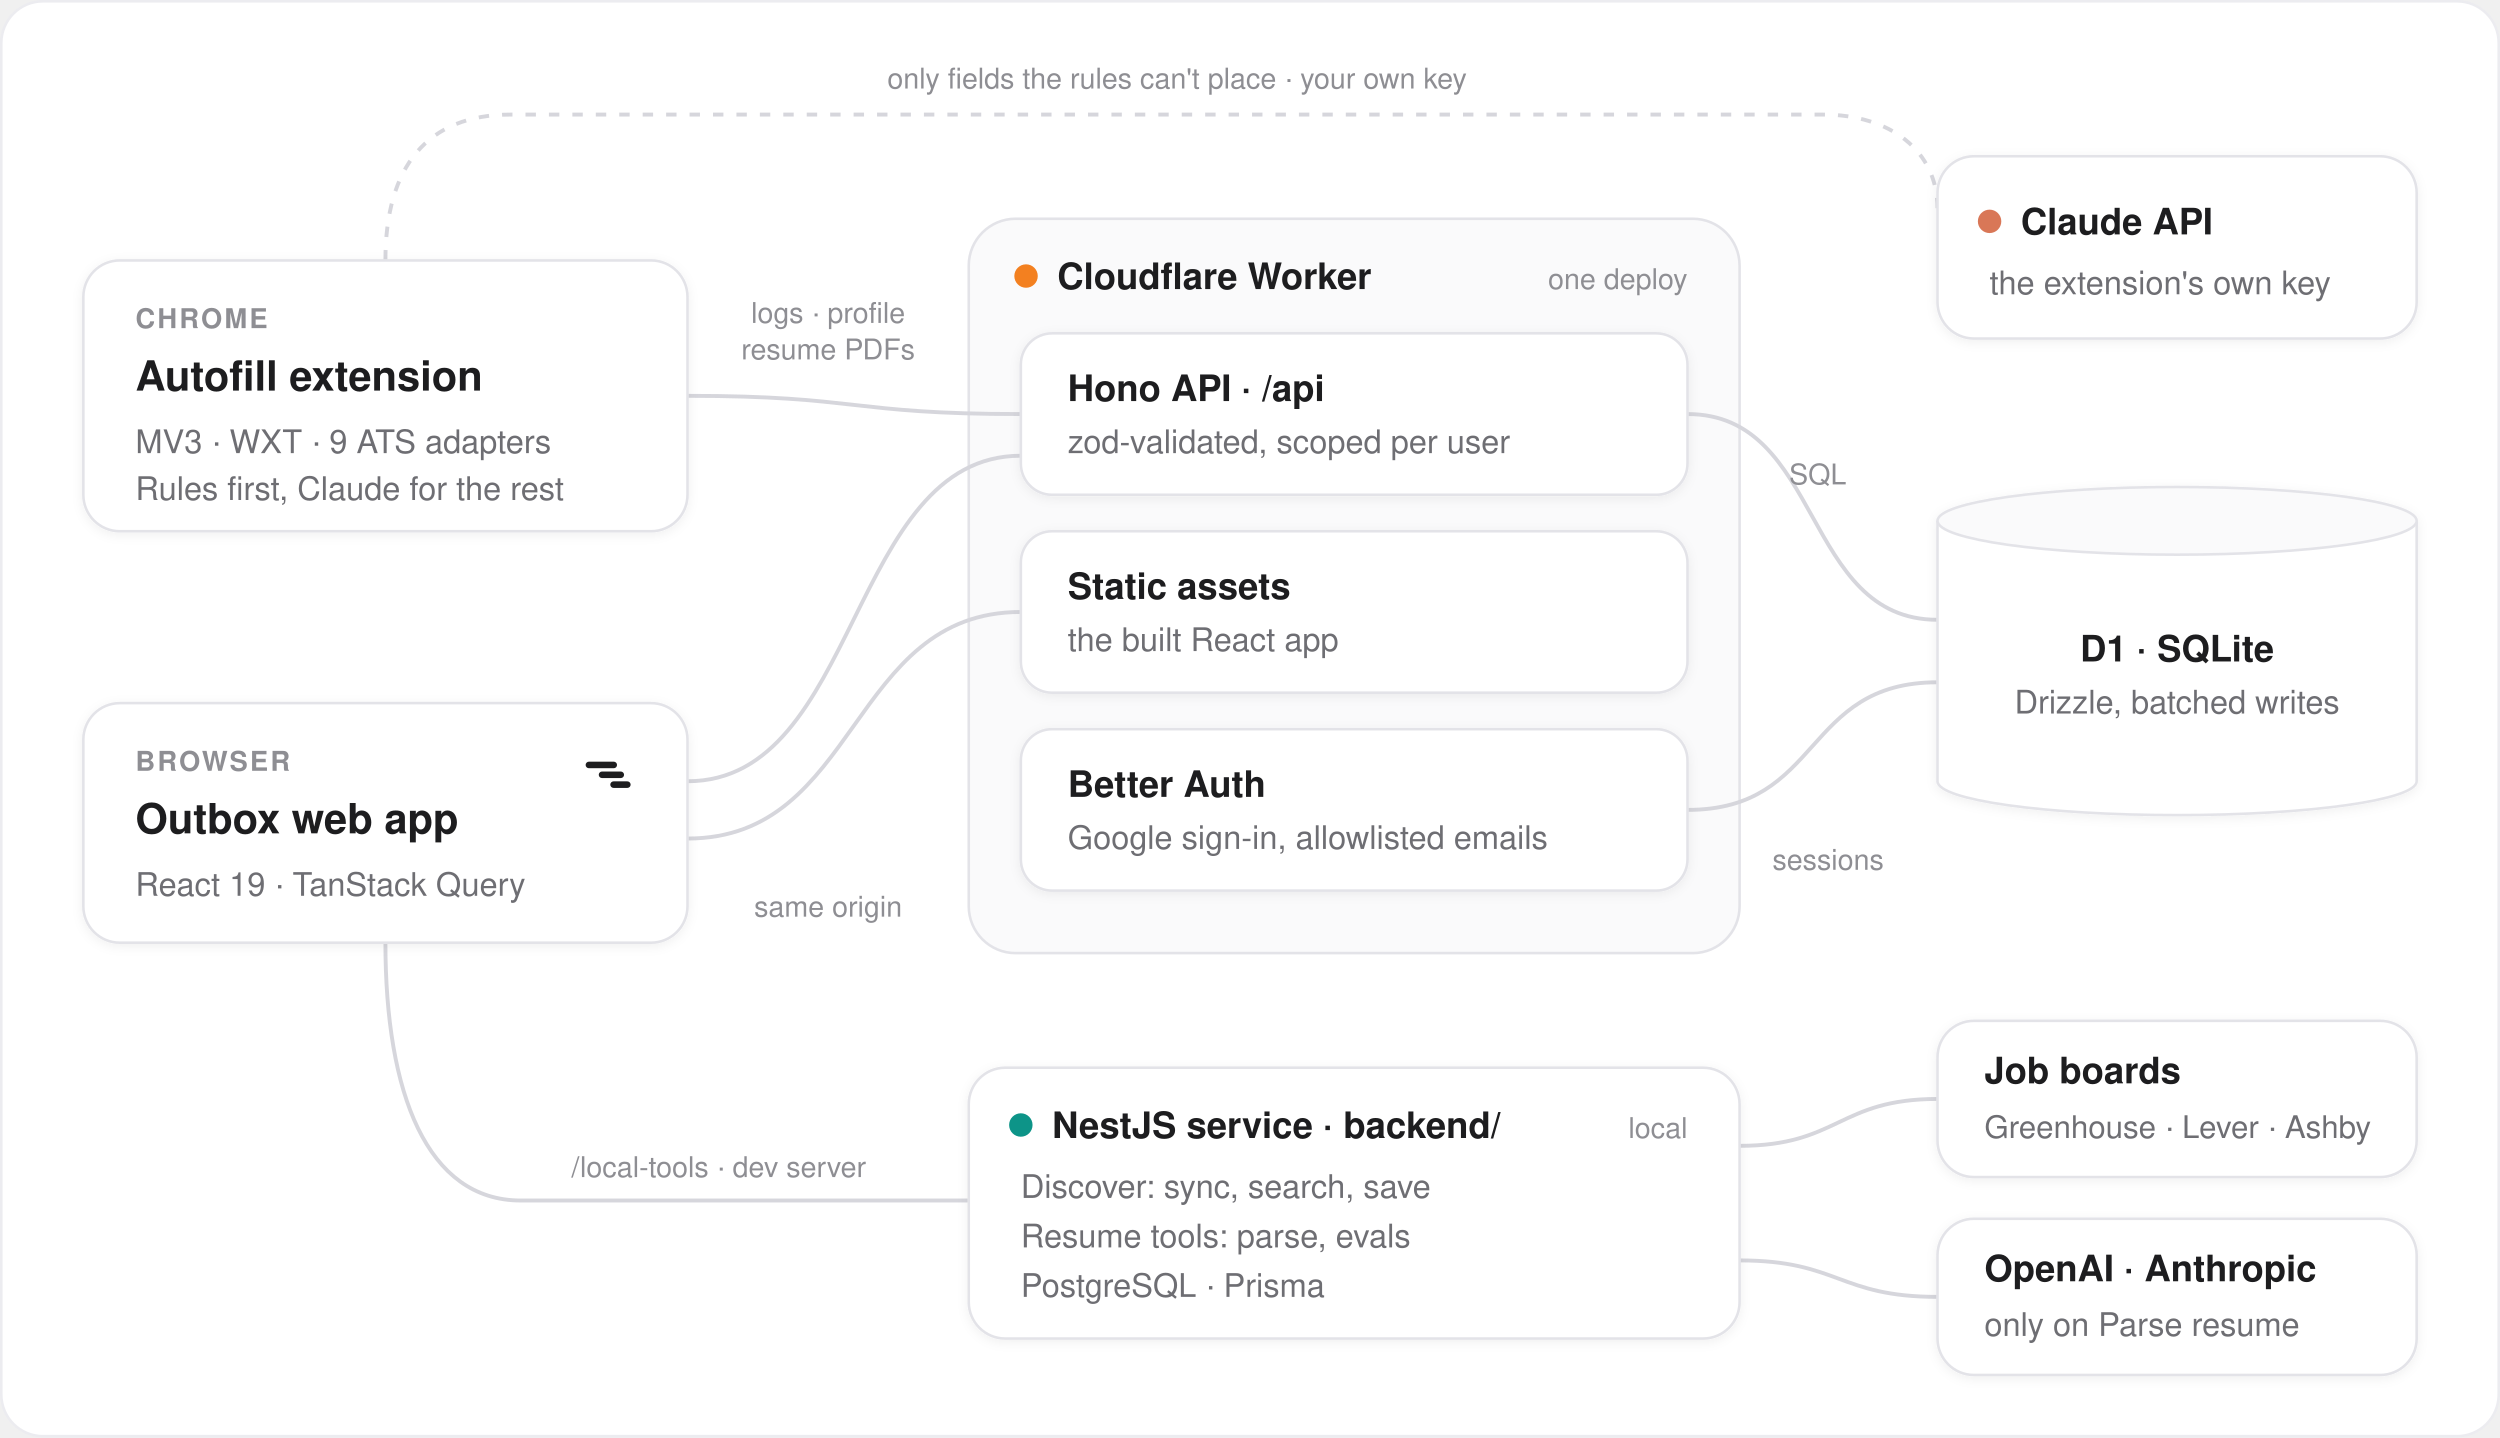
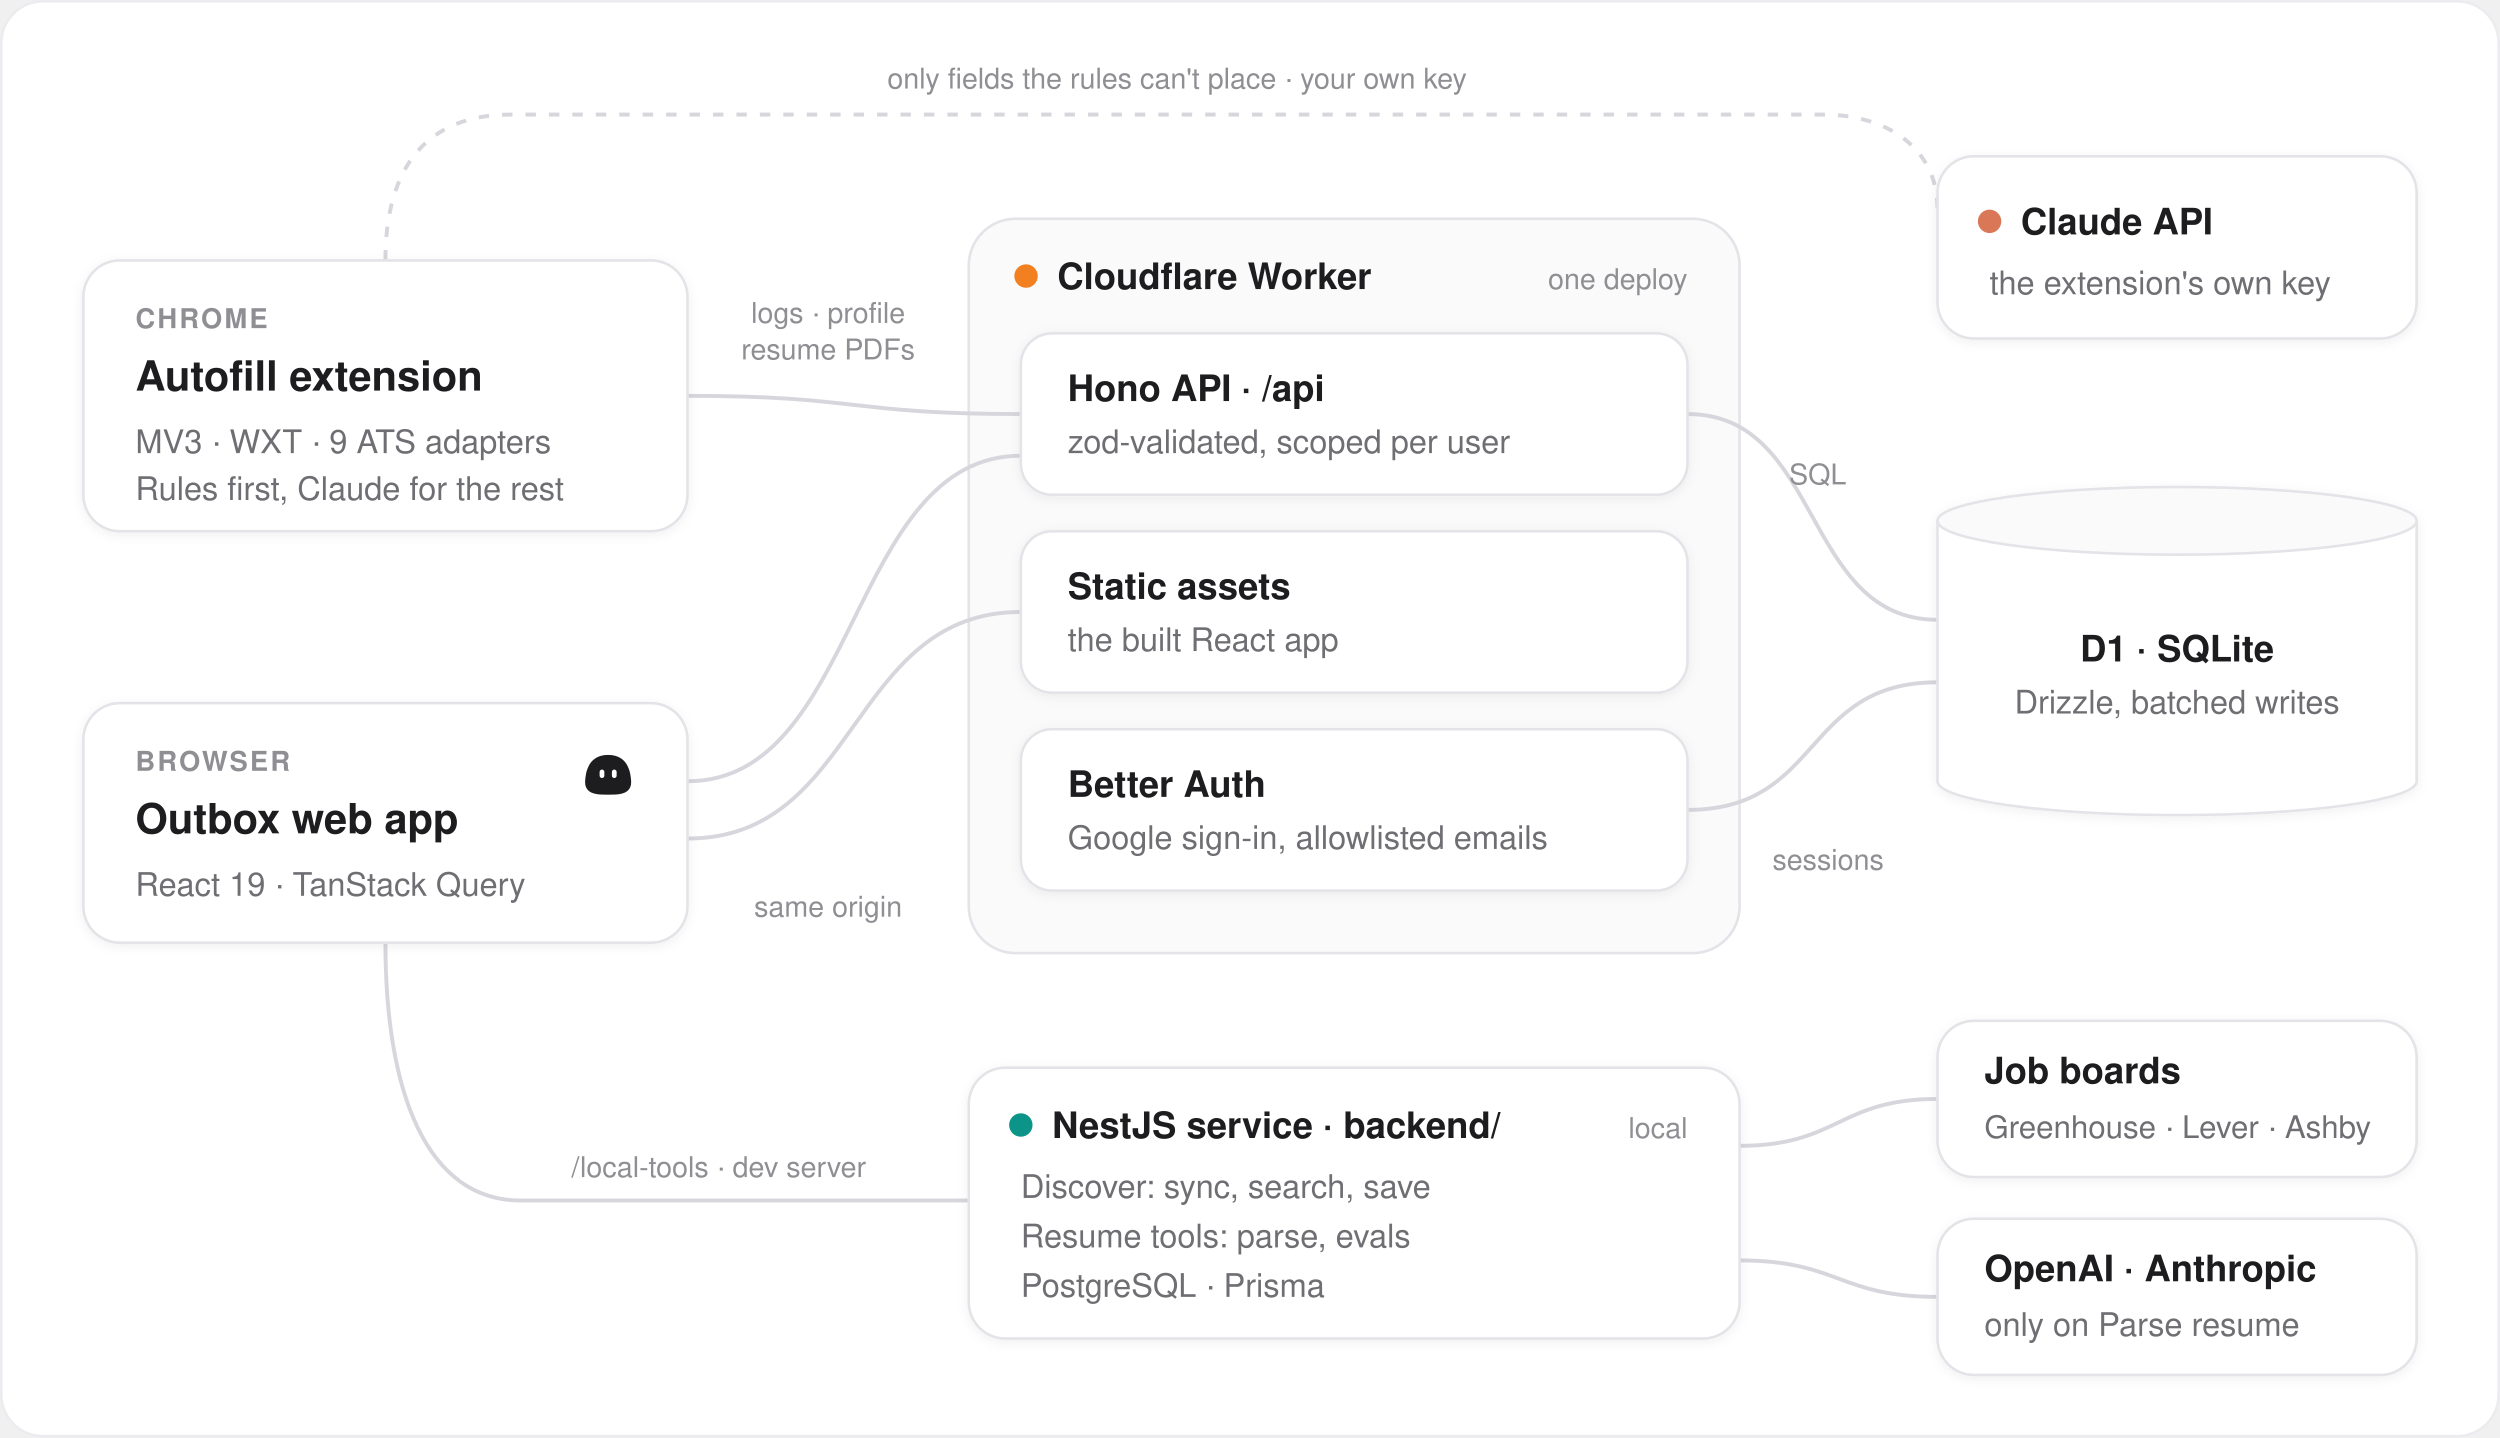
<svg xmlns="http://www.w3.org/2000/svg" viewBox="0 0 960 552" width="960" height="552" role="img" aria-labelledby="title desc">
  <style>
    text { font-family: -apple-system, BlinkMacSystemFont, "Segoe UI", "Helvetica Neue", Helvetica, Arial, sans-serif; }
    .eyebrow { font-size: 10.5px; font-weight: 600; letter-spacing: 0.08em; fill: #8e8e93; }
    .title { font-size: 16px; font-weight: 600; fill: #1d1d1f; }
    .name { font-size: 14px; font-weight: 600; fill: #1d1d1f; }
    .sub { font-size: 12.5px; fill: #6e6e73; }
    .edge { font-size: 11px; fill: #8e8e93; }
    .card { fill: #ffffff; stroke: #e3e3e8; stroke-width: 1; }
    .wire { fill: none; stroke: #d6d6dc; stroke-width: 1.5; }
    .pulse {
      fill: none;
      stroke-width: 3;
      stroke-linecap: round;
      stroke-dasharray: 0.14 1.3;
      stroke-dashoffset: 0.14;
      opacity: 0;
      animation: travel 8s linear infinite;
    }
    .data { stroke: #0a7cff; }
    .ai { stroke: #d97757; }
    .service { stroke: #0d9488; }
    .live { animation: breathe 2.4s ease-in-out infinite; transform-box: fill-box; transform-origin: center; }
    @keyframes travel {
      0% { stroke-dashoffset: 0.14; opacity: 1; }
      24% { stroke-dashoffset: -1; opacity: 1; }
      25%, 100% { stroke-dashoffset: -1; opacity: 0; }
    }
    @keyframes breathe {
      0%, 100% { opacity: 1; transform: scale(1); }
      50% { opacity: 0.45; transform: scale(0.8); }
    }
    @media (prefers-reduced-motion: reduce) {
      .pulse { animation: none; }
      .live { animation: none; }
    }
  </style>
  <defs>
    <filter id="lift" x="-10%" y="-10%" width="120%" height="140%">
      <feDropShadow dx="0" dy="1" stdDeviation="2" flood-color="#000000" flood-opacity="0.06" />
    </filter>
    <filter id="glow" x="-20%" y="-20%" width="140%" height="140%">
      <feGaussianBlur stdDeviation="2" result="blur" />
      <feMerge>
        <feMergeNode in="blur" />
        <feMergeNode in="SourceGraphic" />
      </feMerge>
    </filter>
  </defs>
  <rect x="0.5" y="0.5" width="959" height="551" rx="16" fill="#ffffff" stroke="#ececf0" />
  <rect x="372" y="84" width="296" height="282" rx="18" fill="#fafafb" stroke="#e3e3e8" />
  <path class="wire" d="M264,152 C330,152 326,159 392,159" />
  <path class="wire" d="M264,300 C330,300 326,175 392,175" />
  <path class="wire" d="M264,322 C330,322 326,235 392,235" />
  <path class="wire" d="M648,159 C700,159 692,238 744,238" />
  <path class="wire" d="M648,311 C700,311 692,262 744,262" />
  <path class="wire" stroke-dasharray="4 5" d="M148,100 C148,64 164,44 196,44 L700,44 C726,44 744,58 744,80" />
  <path class="wire" d="M148,362 C148,420 164,461 200,461 L372,461" />
  <path class="wire" d="M668,440 C706,440 706,422 744,422" />
  <path class="wire" d="M668,484 C706,484 706,498 744,498" />
  <text class="edge" x="318" y="124" text-anchor="middle">logs · profile</text>
  <text class="edge" x="318" y="138" text-anchor="middle">resume PDFs</text>
  <text class="edge" x="318" y="352" text-anchor="middle">same origin</text>
  <text class="edge" x="698" y="186" text-anchor="middle">SQL</text>
  <text class="edge" x="702" y="334" text-anchor="middle">sessions</text>
  <text class="edge" x="452" y="34" text-anchor="middle">only fields the rules can't place · your own key</text>
  <text class="edge" x="276" y="452" text-anchor="middle">/local-tools · dev server</text>
  <path class="pulse data" pathLength="1" filter="url(#glow)" d="M264,152 C330,152 326,159 392,159" style="animation-delay: 0s" />
  <path class="pulse data" pathLength="1" filter="url(#glow)" d="M648,159 C700,159 692,238 744,238" style="animation-delay: 1s" />
  <path class="pulse data" pathLength="1" filter="url(#glow)" d="M744,238 C692,238 700,159 648,159" style="animation-delay: 2.2s" />
  <path class="pulse data" pathLength="1" filter="url(#glow)" d="M392,175 C326,175 330,300 264,300" style="animation-delay: 3.2s" />
  <path class="pulse ai" pathLength="1" filter="url(#glow)" d="M148,100 C148,64 164,44 196,44 L700,44 C726,44 744,58 744,80" style="animation-delay: 4.2s" />
  <path class="pulse service" pathLength="1" filter="url(#glow)" d="M148,362 C148,420 164,461 200,461 L372,461" style="animation-delay: 5.2s" />
  <path class="pulse service" pathLength="1" filter="url(#glow)" d="M668,440 C706,440 706,422 744,422" style="animation-delay: 6.2s" />
  <path class="pulse ai" pathLength="1" filter="url(#glow)" d="M668,484 C706,484 706,498 744,498" style="animation-delay: 7s" />
  <g filter="url(#lift)">
    <rect class="card" x="32" y="100" width="232" height="104" rx="14" />
    <rect class="card" x="32" y="270" width="232" height="92" rx="14" />
  </g>
  <text class="eyebrow" x="52" y="126">CHROME</text>
  <text class="title" x="52" y="150">Autofill extension</text>
  <text class="sub" x="52" y="174">MV3 · WXT · 9 ATS adapters</text>
  <text class="sub" x="52" y="192">Rules first, Claude for the rest</text>
  <text class="eyebrow" x="52" y="296">BROWSER</text>
  <text class="title" x="52" y="320">Outbox web app</text>
  <text class="sub" x="52" y="344">React 19 · TanStack Query</text>
-   <g transform="translate(222 286) scale(0.36)" fill="#1d1d1f">
-     <rect x="8" y="18" width="33.5" height="7" rx="3.5" />
-     <rect x="22" y="28.5" width="27" height="7" rx="3.5" />
-     <rect x="34.3" y="39" width="21.7" height="7" rx="3.5" />
+   <g transform="translate(222 286) scale(0.36)">
+     <g transform="translate(32 33.521) scale(0.39)">
+       <path fill="#1d1d1f" d="M61.5 0C61.84 2.31 62.19 4.64 62.43 7.03C62.68 9.43 62.93 11.89 62.96 14.37C63 16.85 62.99 19.43 62.62 21.91C62.25 24.39 61.69 26.94 60.75 29.26C59.82 31.58 58.53 33.84 57.01 35.82C55.49 37.81 53.62 39.63 51.62 41.17C49.63 42.7 47.32 43.97 45.03 45.03C42.75 46.09 40.28 46.87 37.91 47.53C35.53 48.19 33.11 48.63 30.79 49C28.47 49.38 26.19 49.6 23.98 49.8C21.78 50 19.64 50.1 17.56 50.19C15.48 50.28 13.47 50.31 11.49 50.35C9.51 50.38 7.59 50.39 5.68 50.39C3.76 50.4 1.89 50.4 0 50.4C-1.89 50.4 -3.76 50.4 -5.68 50.39C-7.59 50.39 -9.51 50.38 -11.49 50.35C-13.47 50.31 -15.48 50.28 -17.56 50.19C-19.64 50.1 -21.78 50 -23.98 49.8C-26.19 49.6 -28.47 49.38 -30.79 49C-33.11 48.63 -35.53 48.19 -37.91 47.53C-40.28 46.87 -42.75 46.09 -45.03 45.03C-47.32 43.97 -49.63 42.7 -51.62 41.17C-53.62 39.63 -55.49 37.81 -57.01 35.82C-58.53 33.84 -59.82 31.58 -60.75 29.26C-61.69 26.94 -62.25 24.39 -62.62 21.91C-62.99 19.43 -63 16.85 -62.96 14.37C-62.93 11.89 -62.68 9.43 -62.43 7.03C-62.19 4.64 -61.84 2.31 -61.5 0C-61.16 -2.31 -60.84 -4.57 -60.4 -6.81C-59.96 -9.04 -59.47 -11.26 -58.84 -13.43C-58.22 -15.6 -57.45 -17.72 -56.65 -19.82C-55.85 -21.92 -54.97 -23.98 -54.03 -26.02C-53.09 -28.06 -52.13 -30.11 -50.99 -32.04C-49.86 -33.98 -48.58 -35.87 -47.2 -37.64C-45.82 -39.41 -44.3 -41.11 -42.69 -42.69C-41.08 -44.26 -39.35 -45.74 -37.55 -47.08C-35.75 -48.42 -33.84 -49.65 -31.89 -50.75C-29.94 -51.84 -27.9 -52.81 -25.84 -53.65C-23.78 -54.5 -21.66 -55.21 -19.53 -55.8C-17.4 -56.4 -15.23 -56.86 -13.06 -57.22C-10.9 -57.59 -8.71 -57.83 -6.53 -57.99C-4.36 -58.15 -2.18 -58.2 0 -58.2C2.18 -58.2 4.36 -58.15 6.53 -57.99C8.71 -57.83 10.9 -57.59 13.06 -57.22C15.23 -56.86 17.4 -56.4 19.53 -55.8C21.66 -55.21 23.78 -54.5 25.84 -53.65C27.9 -52.81 29.94 -51.84 31.89 -50.75C33.84 -49.65 35.75 -48.42 37.55 -47.08C39.35 -45.74 41.08 -44.26 42.69 -42.69C44.3 -41.11 45.82 -39.41 47.2 -37.64C48.58 -35.87 49.86 -33.98 50.99 -32.04C52.13 -30.11 53.09 -28.06 54.03 -26.02C54.97 -23.98 55.85 -21.92 56.65 -19.82C57.45 -17.72 58.22 -15.6 58.84 -13.43C59.47 -11.26 59.96 -9.04 60.4 -6.81C60.84 -4.57 61.16 -2.31 61.5 0Z" />
+       <path fill="#ffffff" d="M-23.28 -11.64L-22.89 -13.86L-21.76 -15.81L-20.04 -17.25L-17.93 -18.02L-15.67 -18.02L-13.56 -17.25L-11.84 -15.81L-10.71 -13.86L-10.32 -11.64L-10.32 -1.56L-10.71 0.66L-11.84 2.61L-13.56 4.05L-15.67 4.82L-17.93 4.82L-20.04 4.05L-21.76 2.61L-22.89 0.66L-23.28 -1.56Z" />
+       <path fill="#ffffff" d="M10.32 -11.64L10.71 -13.86L11.84 -15.81L13.56 -17.25L15.67 -18.02L17.93 -18.02L20.04 -17.25L21.76 -15.81L22.89 -13.86L23.28 -11.64L23.28 -1.56L22.89 0.66L21.76 2.61L20.04 4.05L17.93 4.82L15.67 4.82L13.56 4.05L11.84 2.61L10.71 0.66L10.32 -1.56Z" />
+     </g>
  </g>
  <circle class="live" cx="394" cy="106" r="4.5" fill="#f38020" />
  <text class="name" x="406" y="111">Cloudflare Worker</text>
  <text class="edge" x="648" y="111" text-anchor="end">one deploy</text>
  <g filter="url(#lift)">
    <rect class="card" x="392" y="128" width="256" height="62" rx="12" />
    <rect class="card" x="392" y="204" width="256" height="62" rx="12" />
    <rect class="card" x="392" y="280" width="256" height="62" rx="12" />
  </g>
  <text class="name" x="410" y="154">Hono API · /api</text>
  <text class="sub" x="410" y="174">zod-validated, scoped per user</text>
  <text class="name" x="410" y="230">Static assets</text>
  <text class="sub" x="410" y="250">the built React app</text>
  <text class="name" x="410" y="306">Better Auth</text>
  <text class="sub" x="410" y="326">Google sign-in, allowlisted emails</text>
  <g filter="url(#lift)">
    <path d="M744,200 V300 A92,13 0 0 0 928,300 V200" fill="#ffffff" stroke="#e3e3e8" />
    <ellipse cx="836" cy="200" rx="92" ry="13" fill="#fafafb" stroke="#e3e3e8" />
  </g>
  <text class="name" x="836" y="254" text-anchor="middle">D1 · SQLite</text>
  <text class="sub" x="836" y="274" text-anchor="middle">Drizzle, batched writes</text>
  <rect class="card" x="744" y="60" width="184" height="70" rx="14" filter="url(#lift)" />
  <circle cx="764" cy="85" r="4.5" fill="#d97757" />
  <text class="name" x="776" y="90">Claude API</text>
  <text class="sub" x="764" y="113">the extension's own key</text>
  <rect class="card" x="372" y="410" width="296" height="104" rx="14" filter="url(#lift)" />
  <circle cx="392" cy="432" r="4.5" fill="#0d9488" />
  <text class="name" x="404" y="437">NestJS service · backend/</text>
  <text class="edge" x="648" y="437" text-anchor="end">local</text>
  <text class="sub" x="392" y="460">Discover: sync, search, save</text>
  <text class="sub" x="392" y="479">Resume tools: parse, evals</text>
  <text class="sub" x="392" y="498">PostgreSQL · Prisma</text>
  <g filter="url(#lift)">
    <rect class="card" x="744" y="392" width="184" height="60" rx="14" />
    <rect class="card" x="744" y="468" width="184" height="60" rx="14" />
  </g>
  <text class="name" x="762" y="416">Job boards</text>
  <text class="sub" x="762" y="437" style="font-size: 12px">Greenhouse · Lever · Ashby</text>
  <text class="name" x="762" y="492">OpenAI · Anthropic</text>
  <text class="sub" x="762" y="513">only on Parse resume</text>
</svg>
